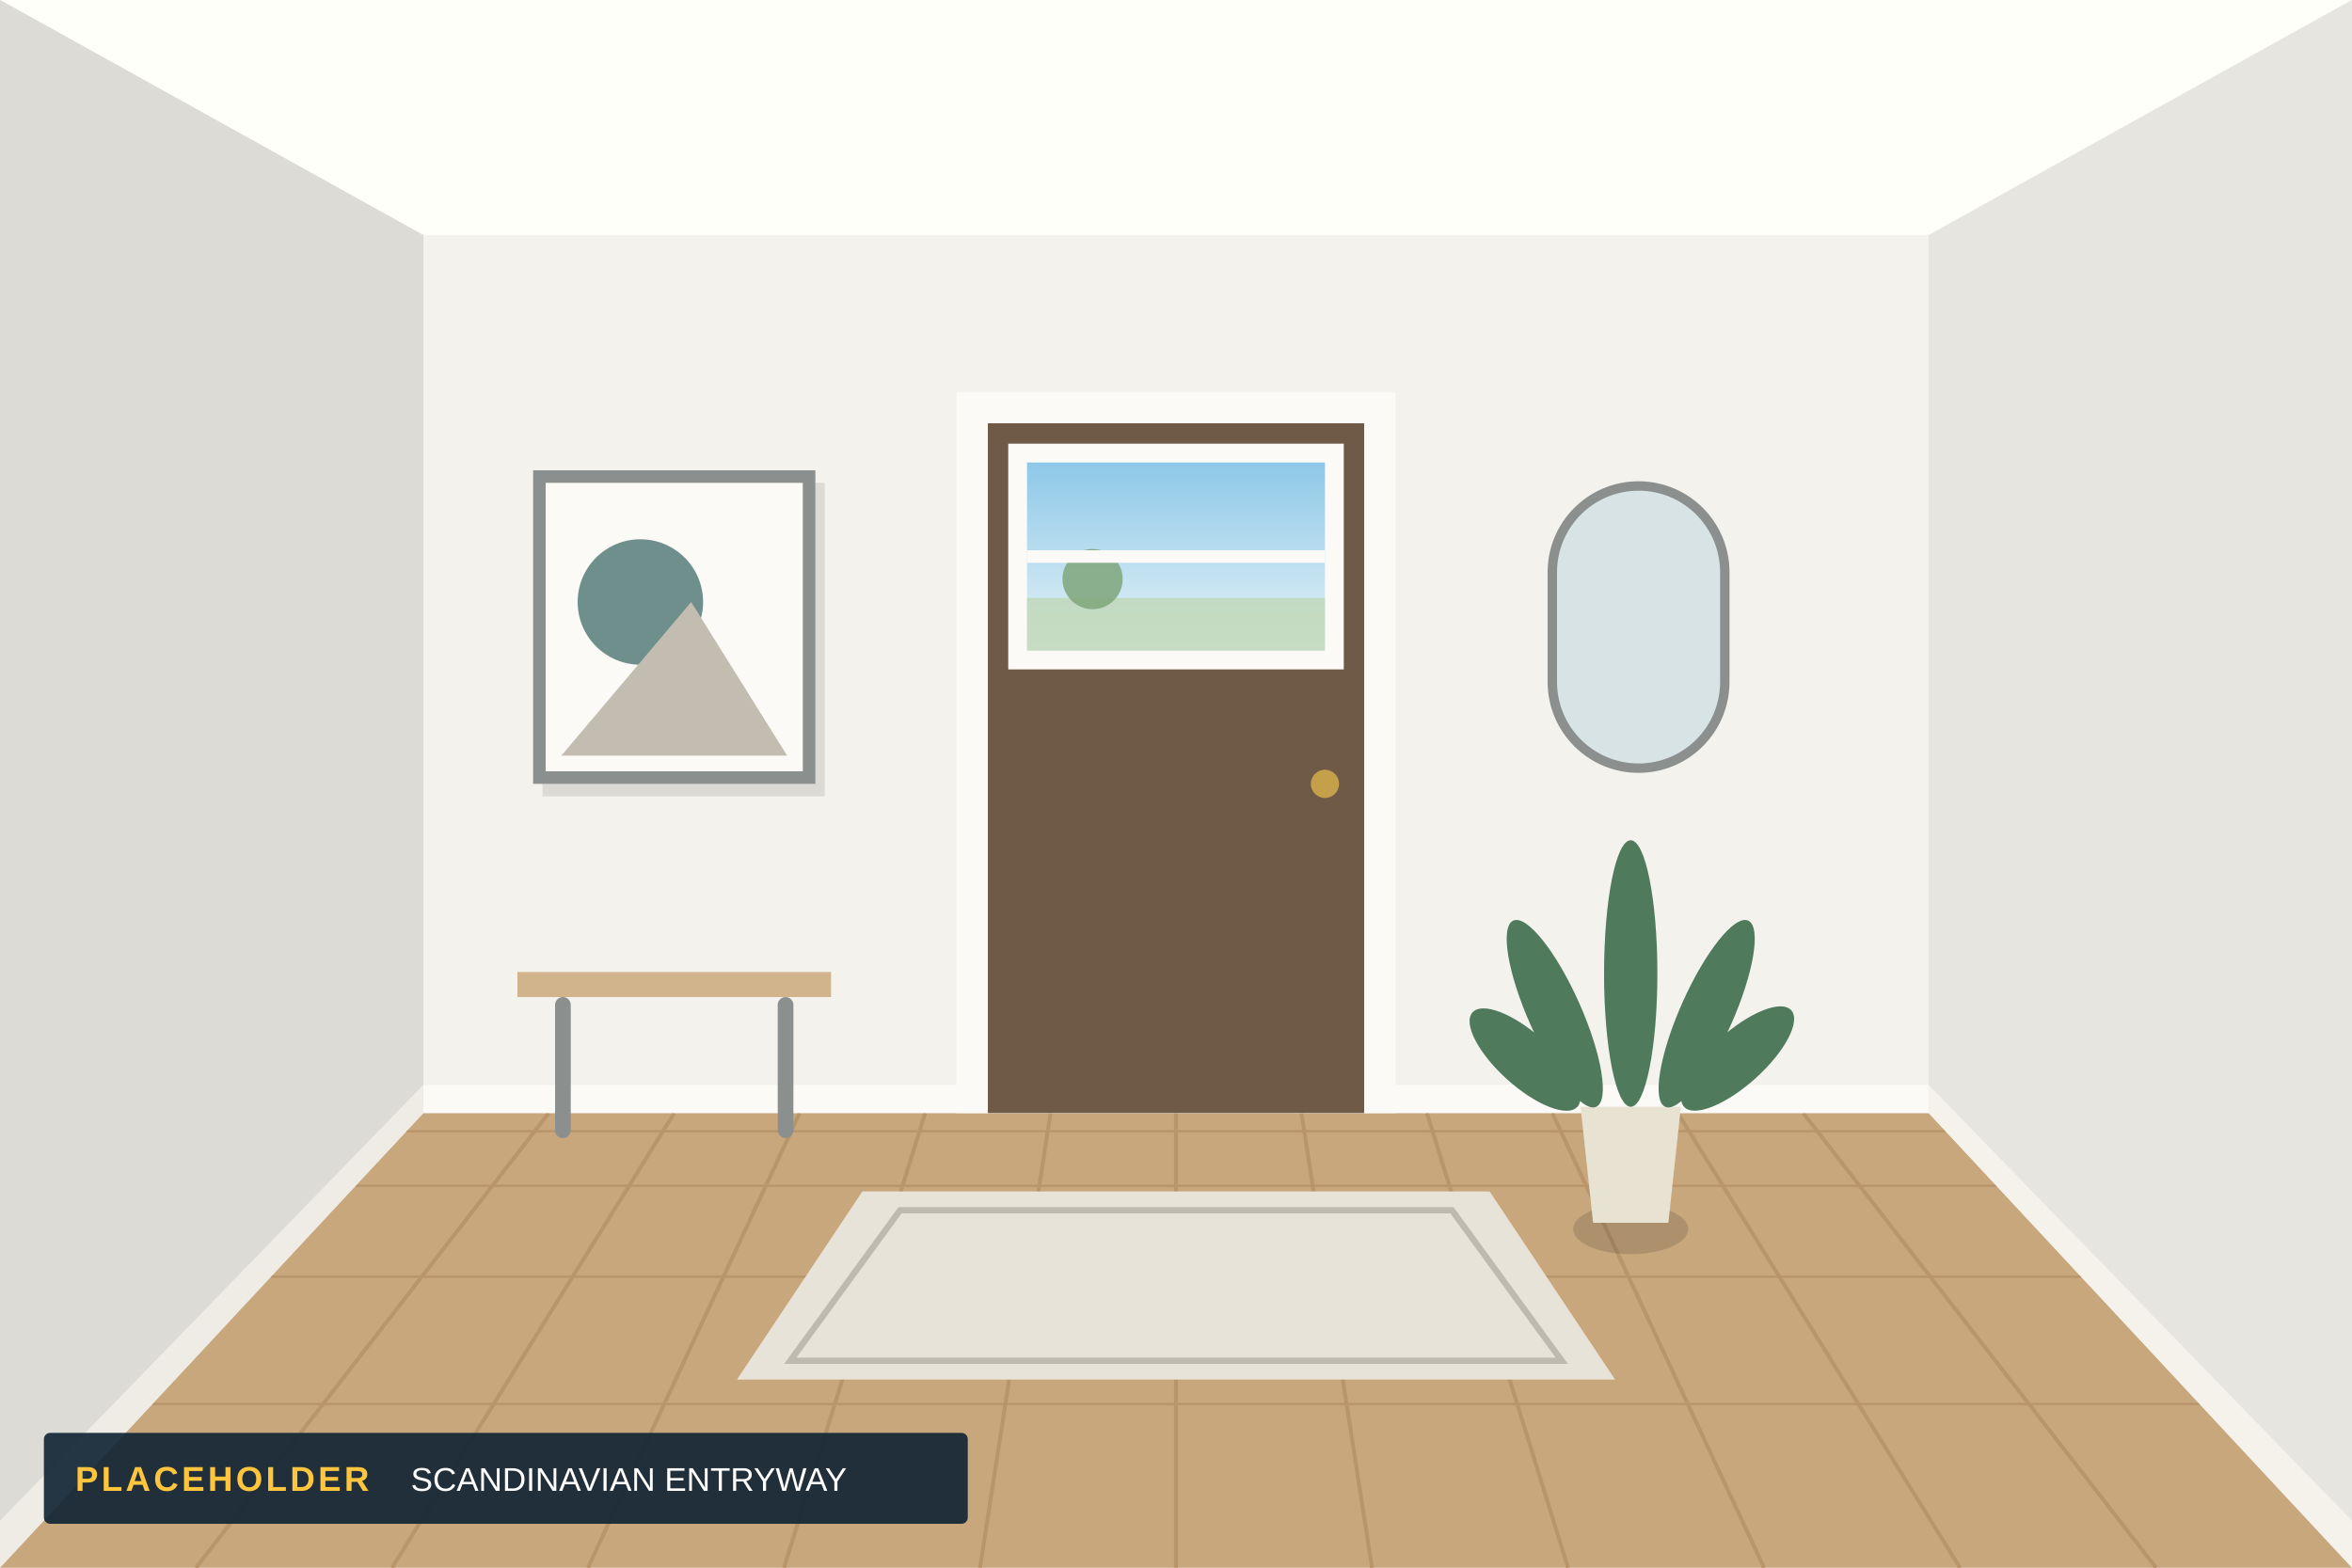
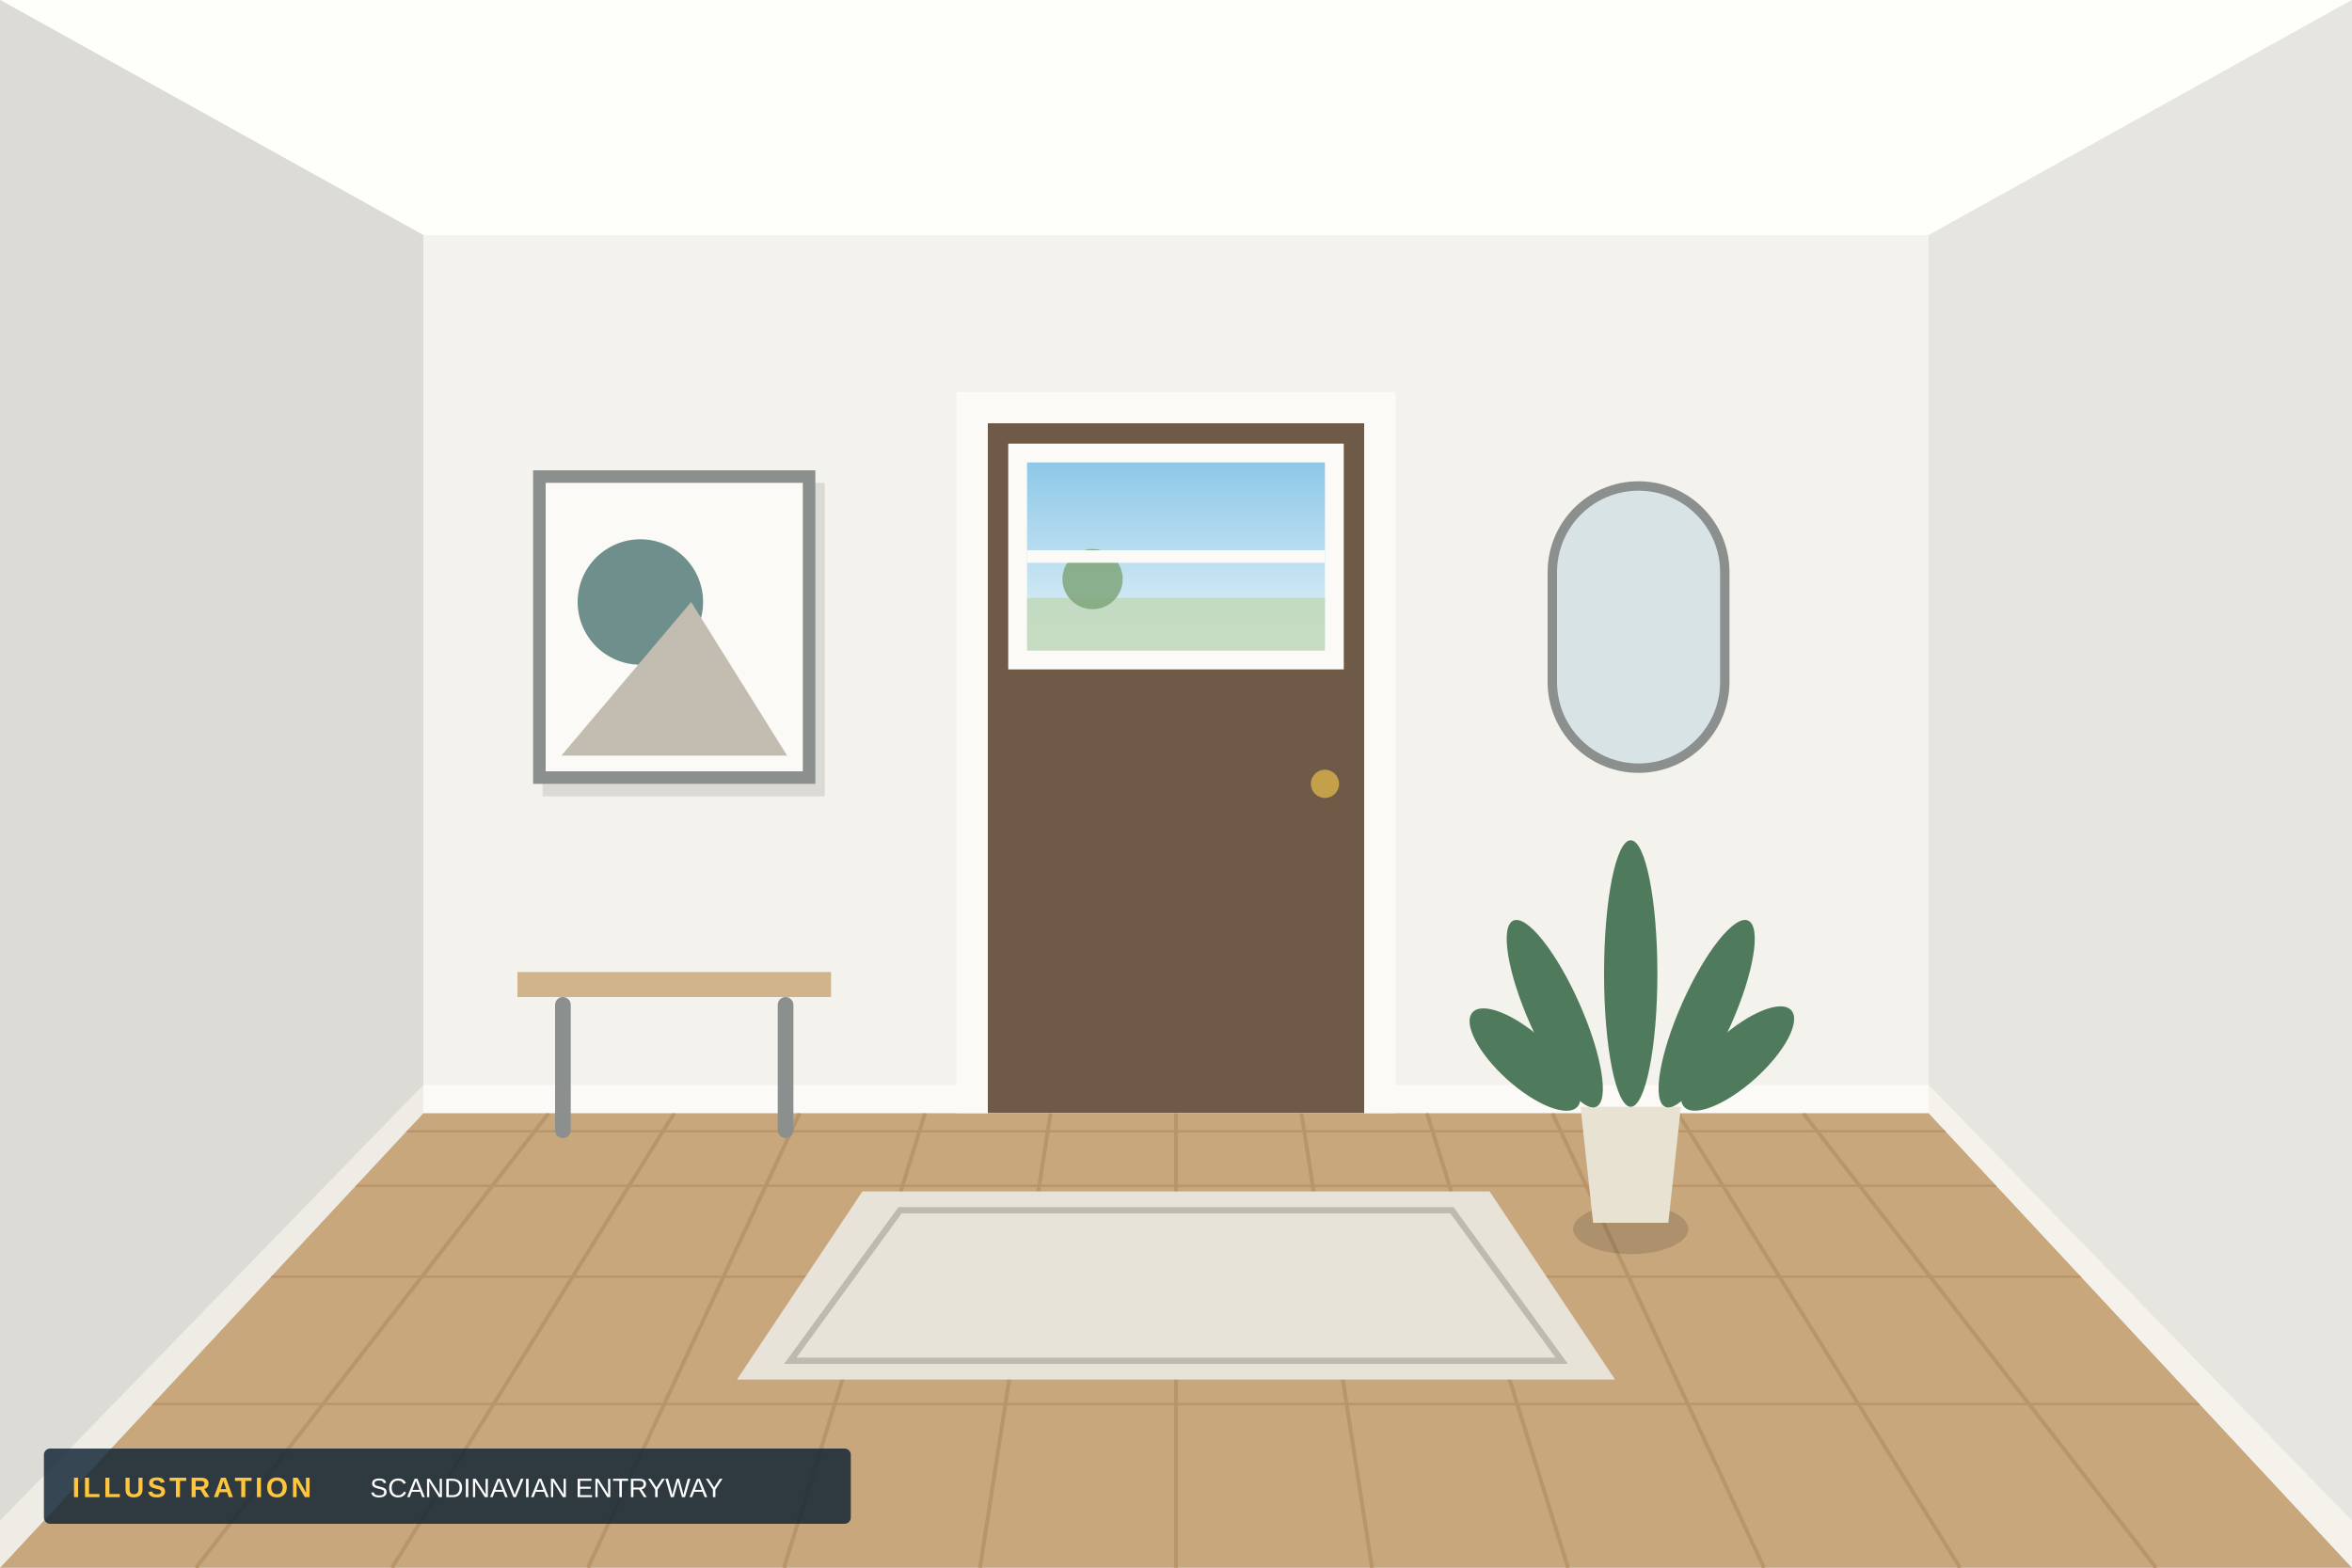
- <svg xmlns="http://www.w3.org/2000/svg" viewBox="0 0 1500 1000" width="1500" height="1000" role="img" aria-label="Placeholder drawing of a scandinavian style entryway: oatmeal fabric, pale oak, wool.">
+ <svg xmlns="http://www.w3.org/2000/svg" viewBox="0 0 1500 1000" width="1500" height="1000" role="img" aria-label="Illustration of a scandinavian style entryway: oatmeal fabric, pale oak, wool.">
  <defs>
    <linearGradient id="sky" x1="0" y1="0" x2="0" y2="1">
      <stop offset="0" stop-color="#8EC8E8" />
      <stop offset="1" stop-color="#E6F3F7" />
    </linearGradient>
    <linearGradient id="dusk" x1="0" y1="0" x2="0" y2="1">
      <stop offset="0" stop-color="#1B2A52" />
      <stop offset=".55" stop-color="#6A4C7E" />
      <stop offset=".8" stop-color="#E5825B" />
      <stop offset="1" stop-color="#F7BE7C" />
    </linearGradient>
  </defs>
  <rect x="0" y="0" width="1500" height="1000" fill="#e4e3dd" />
  <polygon points="0,0 1500,0 1230,150 270,150" fill="#fffff9" />
  <polygon points="0,0 270,150 270,710 0,1000" fill="#dcdbd5" />
  <polygon points="1500,0 1230,150 1230,710 1500,1000" fill="#e6e5df" />
  <rect x="270" y="150" width="960" height="560" fill="#F3F2EC" />
  <polygon points="0,1000 270,710 1230,710 1500,1000" fill="#C9A77C" />
  <line x1="350" y1="710" x2="125" y2="1000" stroke="#B8956A" stroke-width="2.5" />
  <line x1="430" y1="710" x2="250" y2="1000" stroke="#B8956A" stroke-width="2.5" />
  <line x1="510" y1="710" x2="375" y2="1000" stroke="#B8956A" stroke-width="2.5" />
  <line x1="590" y1="710" x2="500" y2="1000" stroke="#B8956A" stroke-width="2.5" />
  <line x1="670" y1="710" x2="625" y2="1000" stroke="#B8956A" stroke-width="2.5" />
  <line x1="750" y1="710" x2="750" y2="1000" stroke="#B8956A" stroke-width="2.5" />
  <line x1="830" y1="710" x2="875" y2="1000" stroke="#B8956A" stroke-width="2.5" />
  <line x1="910" y1="710" x2="1000" y2="1000" stroke="#B8956A" stroke-width="2.5" />
  <line x1="990" y1="710" x2="1125" y2="1000" stroke="#B8956A" stroke-width="2.5" />
  <line x1="1070" y1="710" x2="1250" y2="1000" stroke="#B8956A" stroke-width="2.5" />
  <line x1="1150" y1="710" x2="1375" y2="1000" stroke="#B8956A" stroke-width="2.5" />
  <line x1="259.2" y1="721.6" x2="1240.8" y2="721.6" stroke="#B8956A" stroke-width="1.5" />
  <line x1="226.8" y1="756.4" x2="1273.2" y2="756.4" stroke="#B8956A" stroke-width="1.5" />
  <line x1="172.8" y1="814.4" x2="1327.2" y2="814.4" stroke="#B8956A" stroke-width="1.5" />
  <line x1="97.2" y1="895.6" x2="1402.8" y2="895.6" stroke="#B8956A" stroke-width="1.5" />
  <rect x="270" y="692" width="960" height="18" fill="#FBFAF6" />
  <polygon points="0,970 270,692 270,710 0,1000" fill="#EEECE4" />
  <polygon points="1500,970 1230,692 1230,710 1500,1000" fill="#F4F2EB" />
  <rect x="610" y="250" width="280" height="460" fill="#FBFAF6" />
  <rect x="630" y="270" width="240" height="440" fill="#6E5A47" />
  <rect x="643" y="283" width="214" height="144" fill="#FBFAF6" />
  <rect x="655" y="295" width="190" height="120" fill="url(#sky)" />
  <rect x="655" y="381.4" width="190" height="33.6" fill="#BFD7B5" opacity=".8" />
  <circle cx="696.8" cy="369.4" r="19.2" fill="#7FA67A" opacity=".85" />
  <rect x="655" y="351" width="190" height="8" fill="#FBFAF6" />
  <circle cx="845" cy="500" r="9" fill="#C5A04A" />
  <polygon points="550,760 950,760 1030,880 470,880" fill="#E7E3D8" />
  <polygon points="574,772 926,772 996,868 504,868" fill="none" stroke="#bebaaf" stroke-width="4" />
  <rect x="346" y="308" width="180" height="200" fill="#000" opacity=".1" />
  <rect x="340" y="300" width="180" height="200" fill="#8B8F8D" />
  <rect x="348" y="308" width="164" height="184" fill="#FBFAF6" />
  <circle cx="408.4" cy="384" r="40" fill="#6E8F8B" />
  <polygon points="358,482 440.8,384 502,482" fill="#c2bdb0" />
  <rect x="330" y="620" width="200" height="16" fill="#D2B48C" />
  <rect x="354" y="636" width="10" height="90" rx="5" fill="#8B8F8D" />
  <rect x="496" y="636" width="10" height="90" rx="5" fill="#8B8F8D" />
  <ellipse cx="1040" cy="784" rx="36.72" ry="16" fill="#1a1a1a" opacity=".16" />
  <polygon points="1008,706 1072,706 1064,780 1016,780" fill="#E8E2D2" />
  <ellipse cx="1040" cy="621" rx="17" ry="85" fill="#4F7A5B" transform="rotate(0 1040 706)" />
  <ellipse cx="1018" cy="641" rx="17" ry="65" fill="#4F7A5B" transform="rotate(-24 1018 706)" />
  <ellipse cx="1062" cy="641" rx="17" ry="65" fill="#4F7A5B" transform="rotate(24 1062 706)" />
  <ellipse cx="1006" cy="661" rx="17" ry="45" fill="#4F7A5B" transform="rotate(-48 1006 706)" />
  <ellipse cx="1074" cy="660" rx="17" ry="46" fill="#4F7A5B" transform="rotate(48 1074 706)" />
  <rect x="990" y="310" width="110" height="180" rx="55" fill="#D8E3E5" stroke="#8B8F8D" stroke-width="6" />
  <g font-family="Verdana, Arial, sans-serif">
-     <rect x="28" y="914" width="589.2" height="58" rx="4" fill="#0E2233" opacity=".9" />
-     <text x="48" y="951" font-size="22" font-weight="700" fill="#FFC53D" letter-spacing="2">PLACEHOLDER</text>
-     <text x="262" y="951" font-size="21" fill="#FFFFFF">SCANDINAVIAN ENTRYWAY</text>
+     <rect x="28" y="924" width="514.6" height="48" rx="4" fill="#0E2233" opacity=".82" />
+     <text x="46" y="955" font-size="18" font-weight="700" fill="#FFC53D" letter-spacing="2">ILLUSTRATION</text>
+     <text x="236" y="955" font-size="17" fill="#FFFFFF">SCANDINAVIAN ENTRYWAY</text>
  </g>
</svg>
